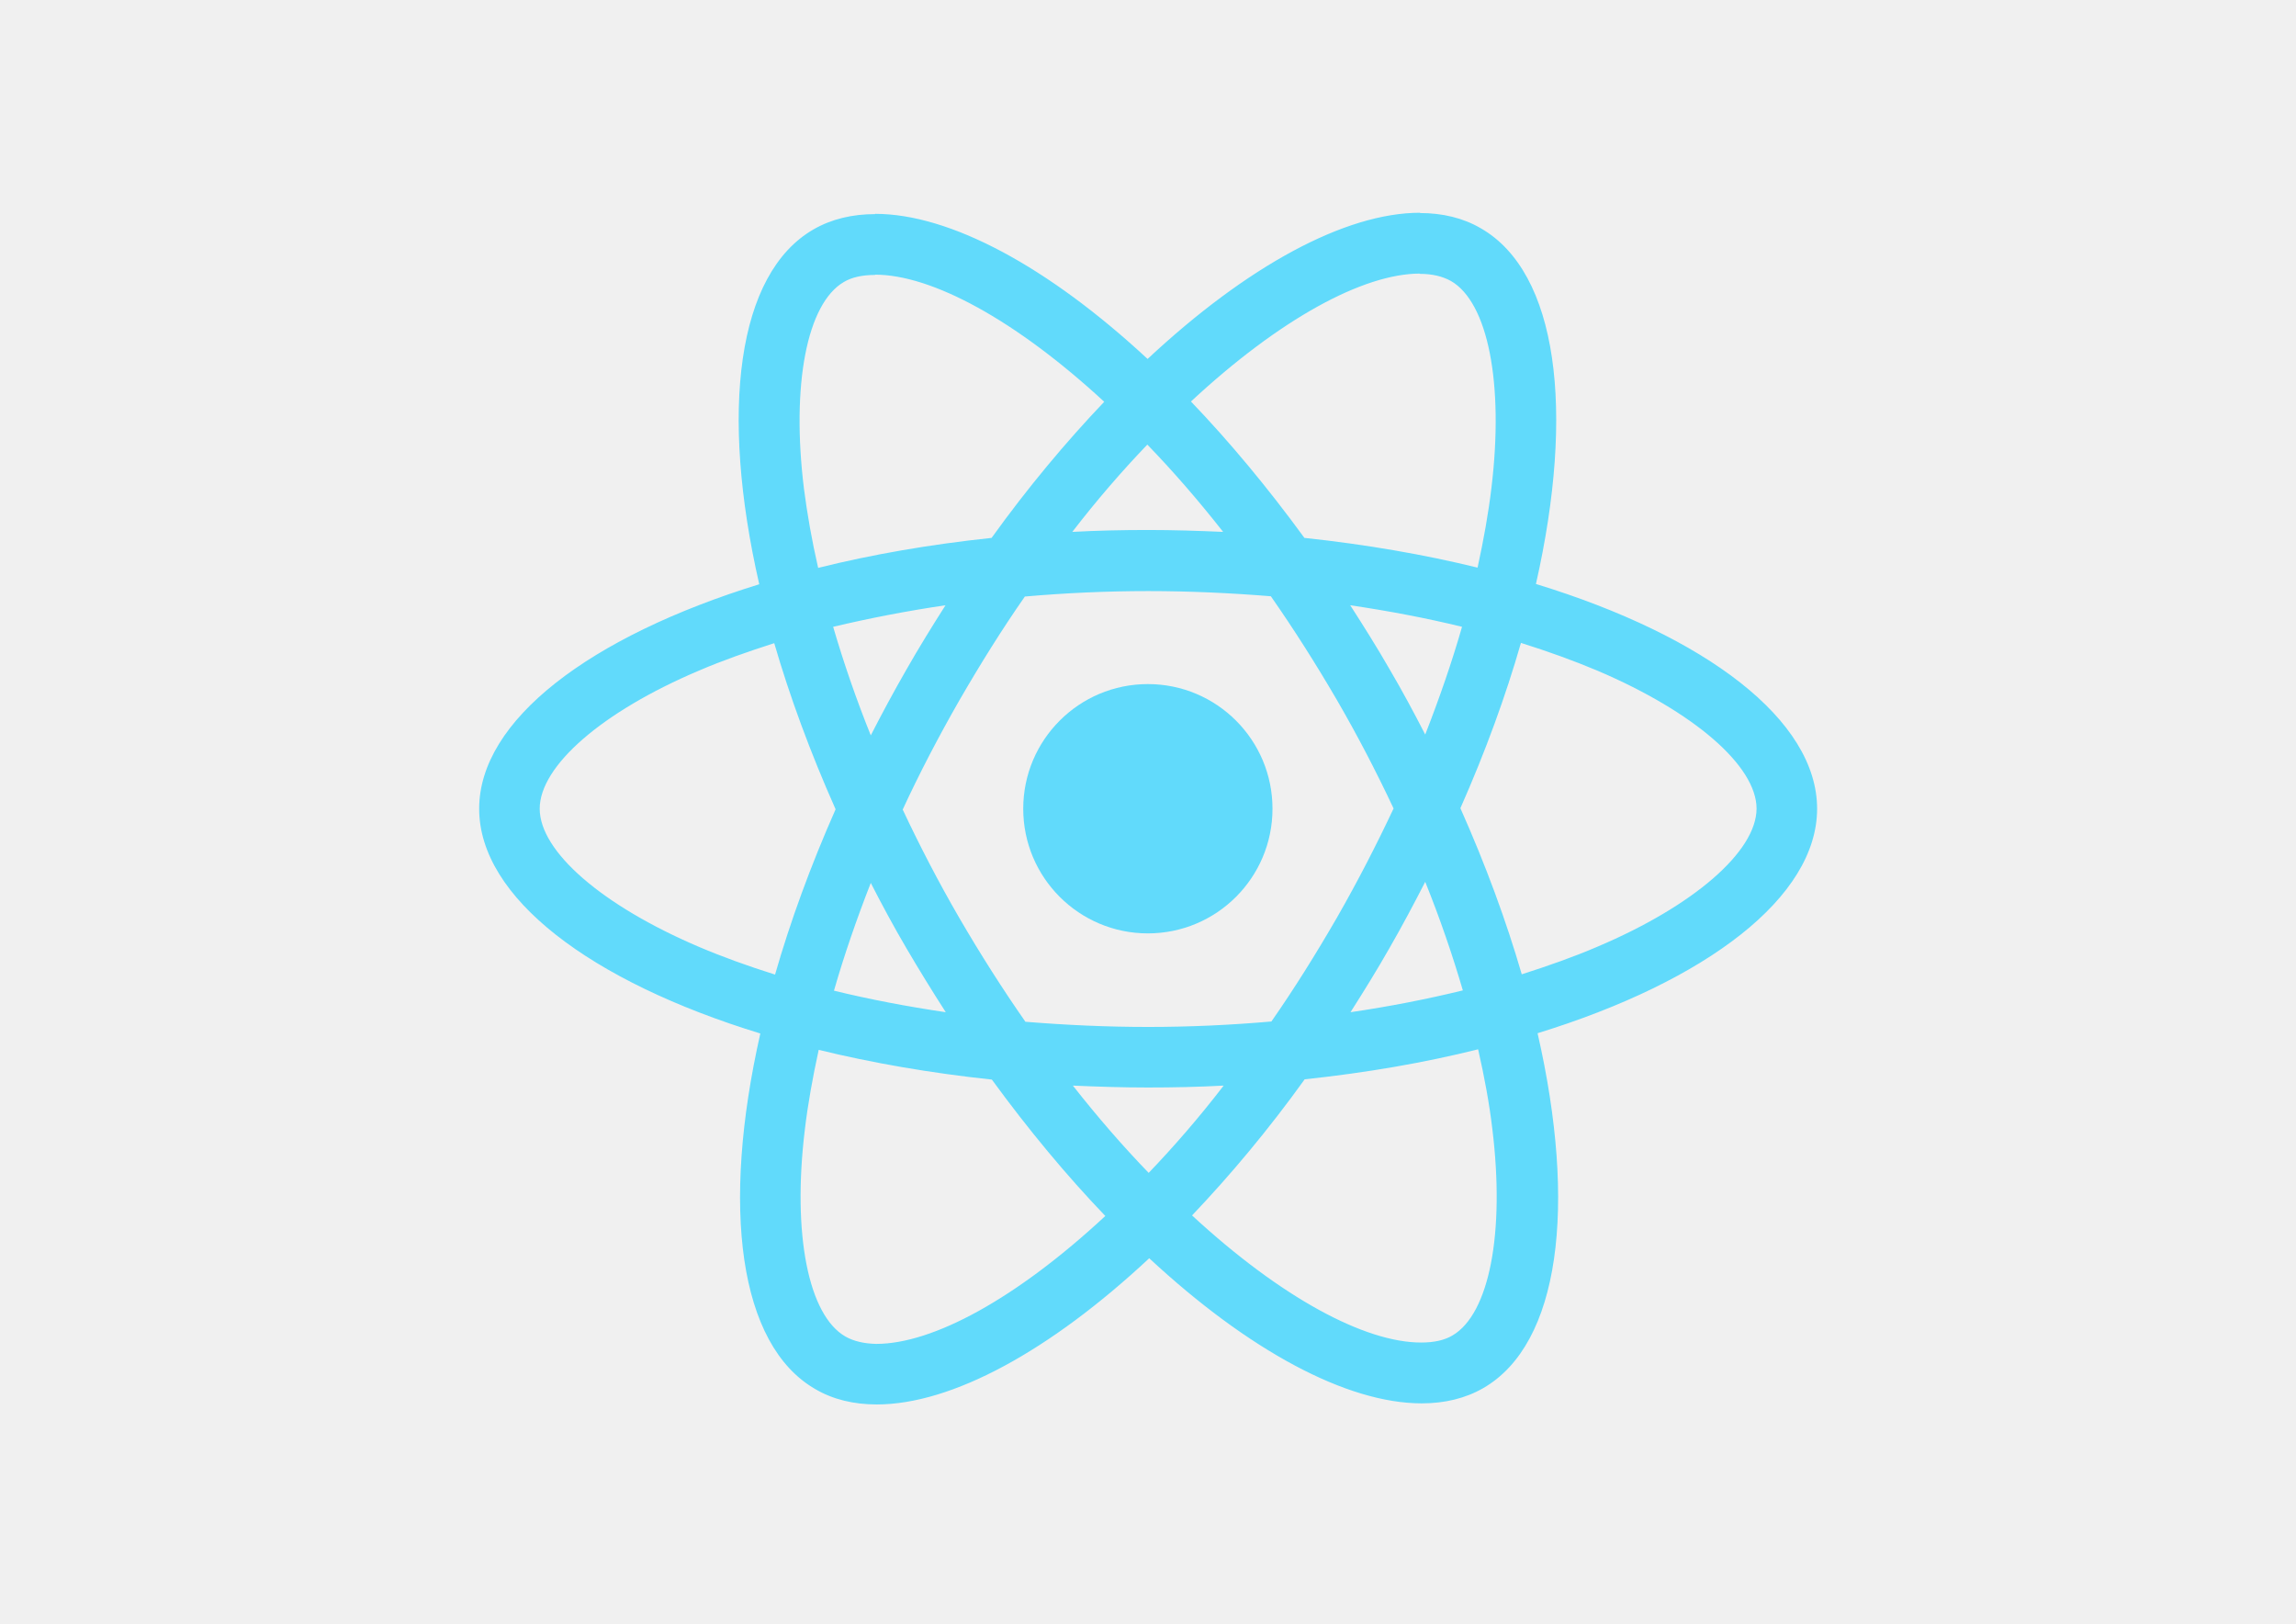
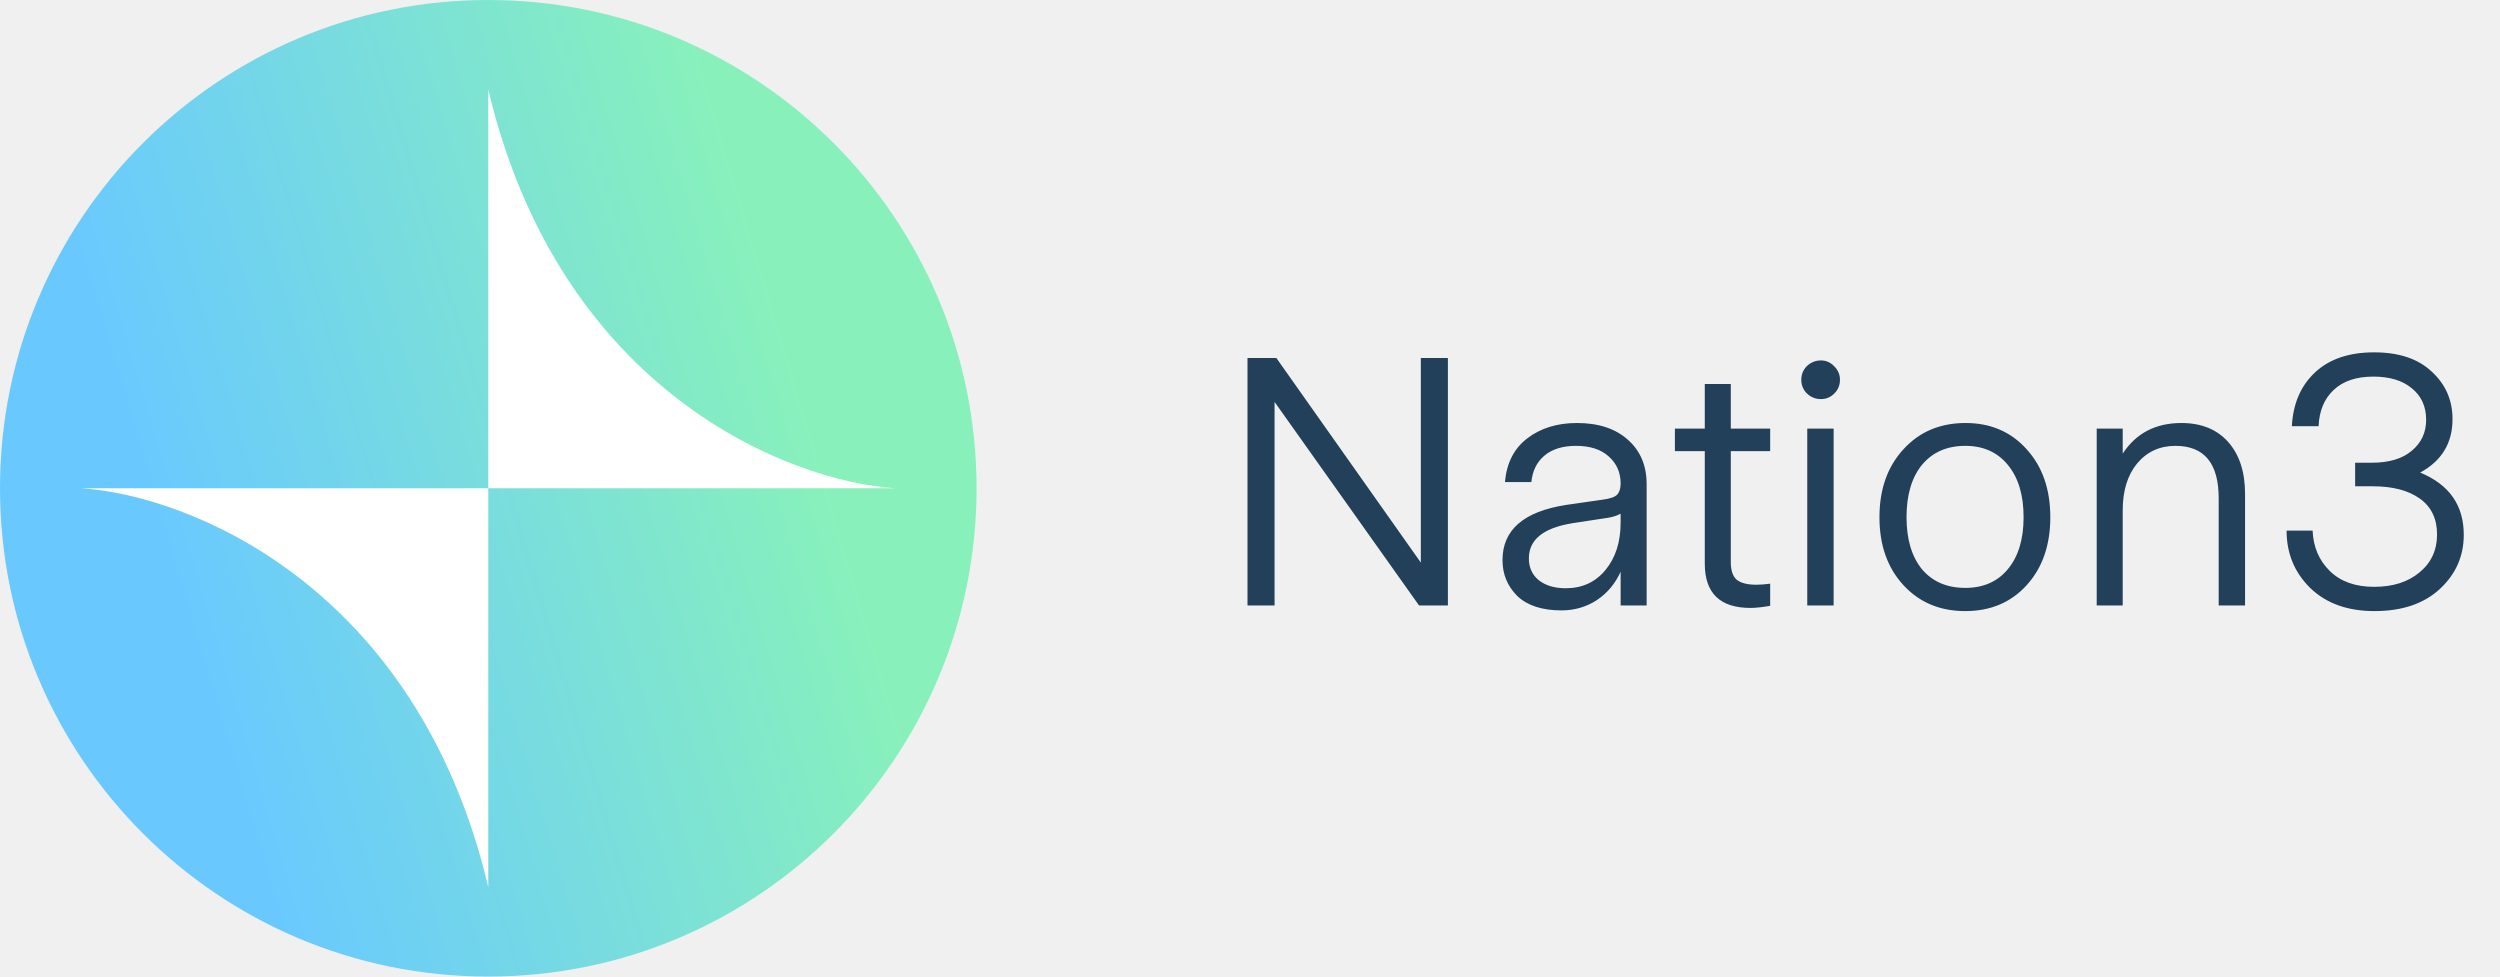
- <svg xmlns="http://www.w3.org/2000/svg" viewBox="0 0 841.9 595.3">
-   <g fill="#61DAFB">
-     <path d="M666.3 296.5c0-32.5-40.7-63.3-103.1-82.4 14.4-63.6 8-114.2-20.2-130.4-6.5-3.8-14.1-5.6-22.4-5.6v22.3c4.6 0 8.3.9 11.4 2.6 13.6 7.8 19.5 37.5 14.9 75.7-1.1 9.4-2.9 19.3-5.1 29.4-19.6-4.8-41-8.5-63.5-10.9-13.5-18.5-27.5-35.3-41.6-50 32.6-30.3 63.2-46.9 84-46.9V78c-27.5 0-63.5 19.6-99.9 53.6-36.4-33.8-72.4-53.2-99.9-53.2v22.3c20.7 0 51.4 16.5 84 46.6-14 14.7-28 31.4-41.3 49.9-22.6 2.4-44 6.1-63.6 11-2.3-10-4-19.7-5.2-29-4.7-38.2 1.1-67.9 14.6-75.8 3-1.8 6.9-2.6 11.5-2.6V78.5c-8.4 0-16 1.8-22.6 5.6-28.1 16.2-34.4 66.7-19.9 130.1-62.2 19.2-102.7 49.9-102.7 82.3 0 32.5 40.7 63.3 103.1 82.4-14.4 63.6-8 114.2 20.2 130.4 6.5 3.8 14.1 5.6 22.5 5.6 27.5 0 63.5-19.6 99.9-53.6 36.4 33.8 72.4 53.2 99.9 53.2 8.4 0 16-1.8 22.6-5.6 28.1-16.2 34.4-66.7 19.9-130.1 62-19.1 102.5-49.9 102.5-82.3zm-130.2-66.7c-3.7 12.9-8.3 26.2-13.5 39.5-4.1-8-8.4-16-13.1-24-4.6-8-9.5-15.8-14.4-23.4 14.2 2.1 27.9 4.7 41 7.9zm-45.8 106.5c-7.8 13.5-15.8 26.3-24.1 38.2-14.9 1.3-30 2-45.2 2-15.1 0-30.2-.7-45-1.9-8.3-11.9-16.4-24.6-24.2-38-7.6-13.1-14.5-26.4-20.8-39.8 6.2-13.4 13.2-26.8 20.7-39.9 7.8-13.5 15.8-26.3 24.1-38.2 14.9-1.3 30-2 45.2-2 15.1 0 30.2.7 45 1.9 8.3 11.9 16.4 24.6 24.2 38 7.6 13.1 14.5 26.4 20.8 39.8-6.3 13.4-13.2 26.8-20.7 39.9zm32.3-13c5.4 13.4 10 26.8 13.8 39.8-13.1 3.2-26.9 5.9-41.2 8 4.9-7.7 9.8-15.6 14.4-23.7 4.6-8 8.9-16.1 13-24.1zM421.2 430c-9.3-9.6-18.6-20.3-27.8-32 9 .4 18.2.7 27.5.7 9.4 0 18.7-.2 27.8-.7-9 11.7-18.3 22.4-27.5 32zm-74.4-58.9c-14.2-2.1-27.9-4.7-41-7.9 3.7-12.9 8.3-26.2 13.5-39.5 4.1 8 8.4 16 13.1 24 4.7 8 9.5 15.8 14.4 23.4zM420.7 163c9.3 9.6 18.6 20.3 27.8 32-9-.4-18.2-.7-27.5-.7-9.4 0-18.7.2-27.8.7 9-11.7 18.3-22.4 27.5-32zm-74 58.9c-4.9 7.7-9.8 15.6-14.4 23.7-4.6 8-8.9 16-13 24-5.4-13.4-10-26.8-13.8-39.8 13.1-3.1 26.9-5.8 41.2-7.9zm-90.5 125.2c-35.4-15.1-58.3-34.9-58.3-50.6 0-15.7 22.9-35.6 58.3-50.6 8.6-3.7 18-7 27.7-10.1 5.7 19.6 13.2 40 22.5 60.9-9.2 20.8-16.6 41.1-22.2 60.6-9.9-3.1-19.3-6.5-28-10.2zM310 490c-13.6-7.8-19.5-37.5-14.9-75.7 1.1-9.4 2.9-19.3 5.1-29.4 19.6 4.8 41 8.5 63.5 10.9 13.5 18.5 27.5 35.3 41.6 50-32.6 30.3-63.2 46.9-84 46.9-4.5-.1-8.3-1-11.3-2.7zm237.2-76.2c4.7 38.2-1.1 67.9-14.6 75.8-3 1.8-6.9 2.6-11.5 2.6-20.7 0-51.4-16.5-84-46.6 14-14.7 28-31.4 41.3-49.9 22.6-2.4 44-6.1 63.6-11 2.3 10.1 4.1 19.8 5.2 29.1zm38.5-66.7c-8.6 3.7-18 7-27.7 10.1-5.7-19.6-13.2-40-22.5-60.9 9.2-20.8 16.6-41.1 22.2-60.6 9.9 3.1 19.3 6.5 28.1 10.2 35.4 15.1 58.3 34.9 58.3 50.6-.1 15.7-23 35.6-58.4 50.6zM320.8 78.4z" />
-     <circle cx="420.9" cy="296.5" r="45.7" />
-     <path d="M520.5 78.1z" />
-   </g>
+ <svg xmlns="http://www.w3.org/2000/svg" width="128" height="50" viewBox="0 0 128 50" fill="none">
+   <circle cx="25" cy="25" r="25" fill="url(#paint0_linear_2_304)" />
+   <path d="M25 45.417C21.333 29.917 9.583 25.347 4.167 25H25V45.417Z" fill="white" />
+   <path d="M25 4.583C28.667 20.083 40.417 24.653 45.834 25H25V4.583Z" fill="white" />
+   <path d="M72.746 28.804V18.328H74.132V31H72.656L65.258 20.578V31H63.872V18.328H65.348L72.746 28.804ZM80.744 21.658C81.848 21.658 82.718 21.946 83.354 22.522C83.99 23.086 84.308 23.842 84.308 24.79V31H82.976V29.272C82.7 29.884 82.292 30.37 81.752 30.73C81.212 31.078 80.612 31.252 79.952 31.252C78.956 31.252 78.2 31.006 77.684 30.514C77.18 30.01 76.928 29.398 76.928 28.678C76.928 27.13 78.014 26.188 80.186 25.852L82.058 25.582C82.43 25.534 82.676 25.45 82.796 25.33C82.916 25.198 82.976 25.006 82.976 24.754C82.976 24.19 82.772 23.728 82.364 23.368C81.968 23.008 81.41 22.828 80.69 22.828C80.006 22.828 79.466 22.996 79.07 23.332C78.686 23.656 78.464 24.106 78.404 24.682H77.054C77.138 23.71 77.516 22.966 78.188 22.45C78.872 21.922 79.724 21.658 80.744 21.658ZM80.168 30.118C81.008 30.118 81.686 29.806 82.202 29.182C82.718 28.558 82.976 27.748 82.976 26.752V26.302C82.772 26.422 82.46 26.506 82.04 26.554L80.51 26.788C79.022 27.028 78.278 27.628 78.278 28.588C78.278 29.056 78.446 29.428 78.782 29.704C79.13 29.98 79.592 30.118 80.168 30.118ZM89.625 31.126C88.065 31.126 87.285 30.37 87.285 28.858V23.098H85.755V21.946H87.285V19.66H88.617V21.946H90.633V23.098H88.617V28.786C88.617 29.206 88.719 29.506 88.923 29.686C89.139 29.854 89.469 29.938 89.913 29.938C90.141 29.938 90.381 29.92 90.633 29.884V31.018C90.225 31.09 89.889 31.126 89.625 31.126ZM93.234 20.434C92.958 20.434 92.718 20.338 92.514 20.146C92.322 19.954 92.226 19.72 92.226 19.444C92.226 19.168 92.322 18.934 92.514 18.742C92.718 18.55 92.958 18.454 93.234 18.454C93.498 18.454 93.726 18.556 93.918 18.76C94.11 18.952 94.206 19.18 94.206 19.444C94.206 19.72 94.11 19.954 93.918 20.146C93.726 20.338 93.498 20.434 93.234 20.434ZM93.882 31H92.532V21.946H93.882V31ZM103.77 29.956C102.966 30.844 101.916 31.288 100.62 31.288C99.324 31.288 98.268 30.844 97.452 29.956C96.636 29.068 96.228 27.91 96.228 26.482C96.228 25.054 96.636 23.896 97.452 23.008C98.268 22.108 99.33 21.658 100.638 21.658C101.922 21.658 102.966 22.108 103.77 23.008C104.574 23.896 104.976 25.054 104.976 26.482C104.976 27.91 104.574 29.068 103.77 29.956ZM100.62 30.1C101.544 30.1 102.27 29.782 102.798 29.146C103.338 28.498 103.608 27.61 103.608 26.482C103.608 25.342 103.338 24.448 102.798 23.8C102.27 23.152 101.544 22.828 100.62 22.828C99.684 22.828 98.946 23.152 98.406 23.8C97.878 24.448 97.614 25.342 97.614 26.482C97.614 27.61 97.878 28.498 98.406 29.146C98.946 29.782 99.684 30.1 100.62 30.1ZM111.689 21.658C112.709 21.658 113.507 21.982 114.083 22.63C114.659 23.278 114.947 24.166 114.947 25.294V31H113.597V25.51C113.597 23.722 112.859 22.828 111.383 22.828C110.579 22.828 109.925 23.128 109.421 23.728C108.929 24.328 108.683 25.126 108.683 26.122V31H107.351V21.946H108.683V23.224C109.367 22.18 110.369 21.658 111.689 21.658ZM123.913 24.196C125.401 24.808 126.145 25.87 126.145 27.382C126.145 28.474 125.737 29.398 124.921 30.154C124.105 30.91 122.989 31.288 121.573 31.288C120.193 31.288 119.095 30.892 118.279 30.1C117.475 29.308 117.073 28.33 117.073 27.166H118.405C118.441 28.006 118.735 28.696 119.287 29.236C119.839 29.776 120.595 30.046 121.555 30.046C122.515 30.046 123.289 29.8 123.877 29.308C124.477 28.816 124.777 28.168 124.777 27.364C124.777 26.56 124.483 25.948 123.895 25.528C123.307 25.108 122.503 24.898 121.483 24.898H120.583V23.692H121.429C122.317 23.692 123.001 23.488 123.481 23.08C123.973 22.672 124.219 22.144 124.219 21.496C124.219 20.812 123.973 20.272 123.481 19.876C123.001 19.48 122.347 19.282 121.519 19.282C120.643 19.282 119.965 19.51 119.485 19.966C119.005 20.41 118.747 21.028 118.711 21.82H117.343C117.403 20.668 117.799 19.75 118.531 19.066C119.263 18.382 120.271 18.04 121.555 18.04C122.827 18.04 123.811 18.37 124.507 19.03C125.215 19.678 125.569 20.488 125.569 21.46C125.569 22.684 125.017 23.596 123.913 24.196Z" fill="#224059" />
+   <defs>
+     <linearGradient id="paint0_linear_2_304" x1="0" y1="0" x2="32.215" y2="-9.611" gradientUnits="userSpaceOnUse">
+       <stop stop-color="#69C9FF" />
+       <stop offset="1" stop-color="#88F1BB" />
+     </linearGradient>
+   </defs>
</svg>
